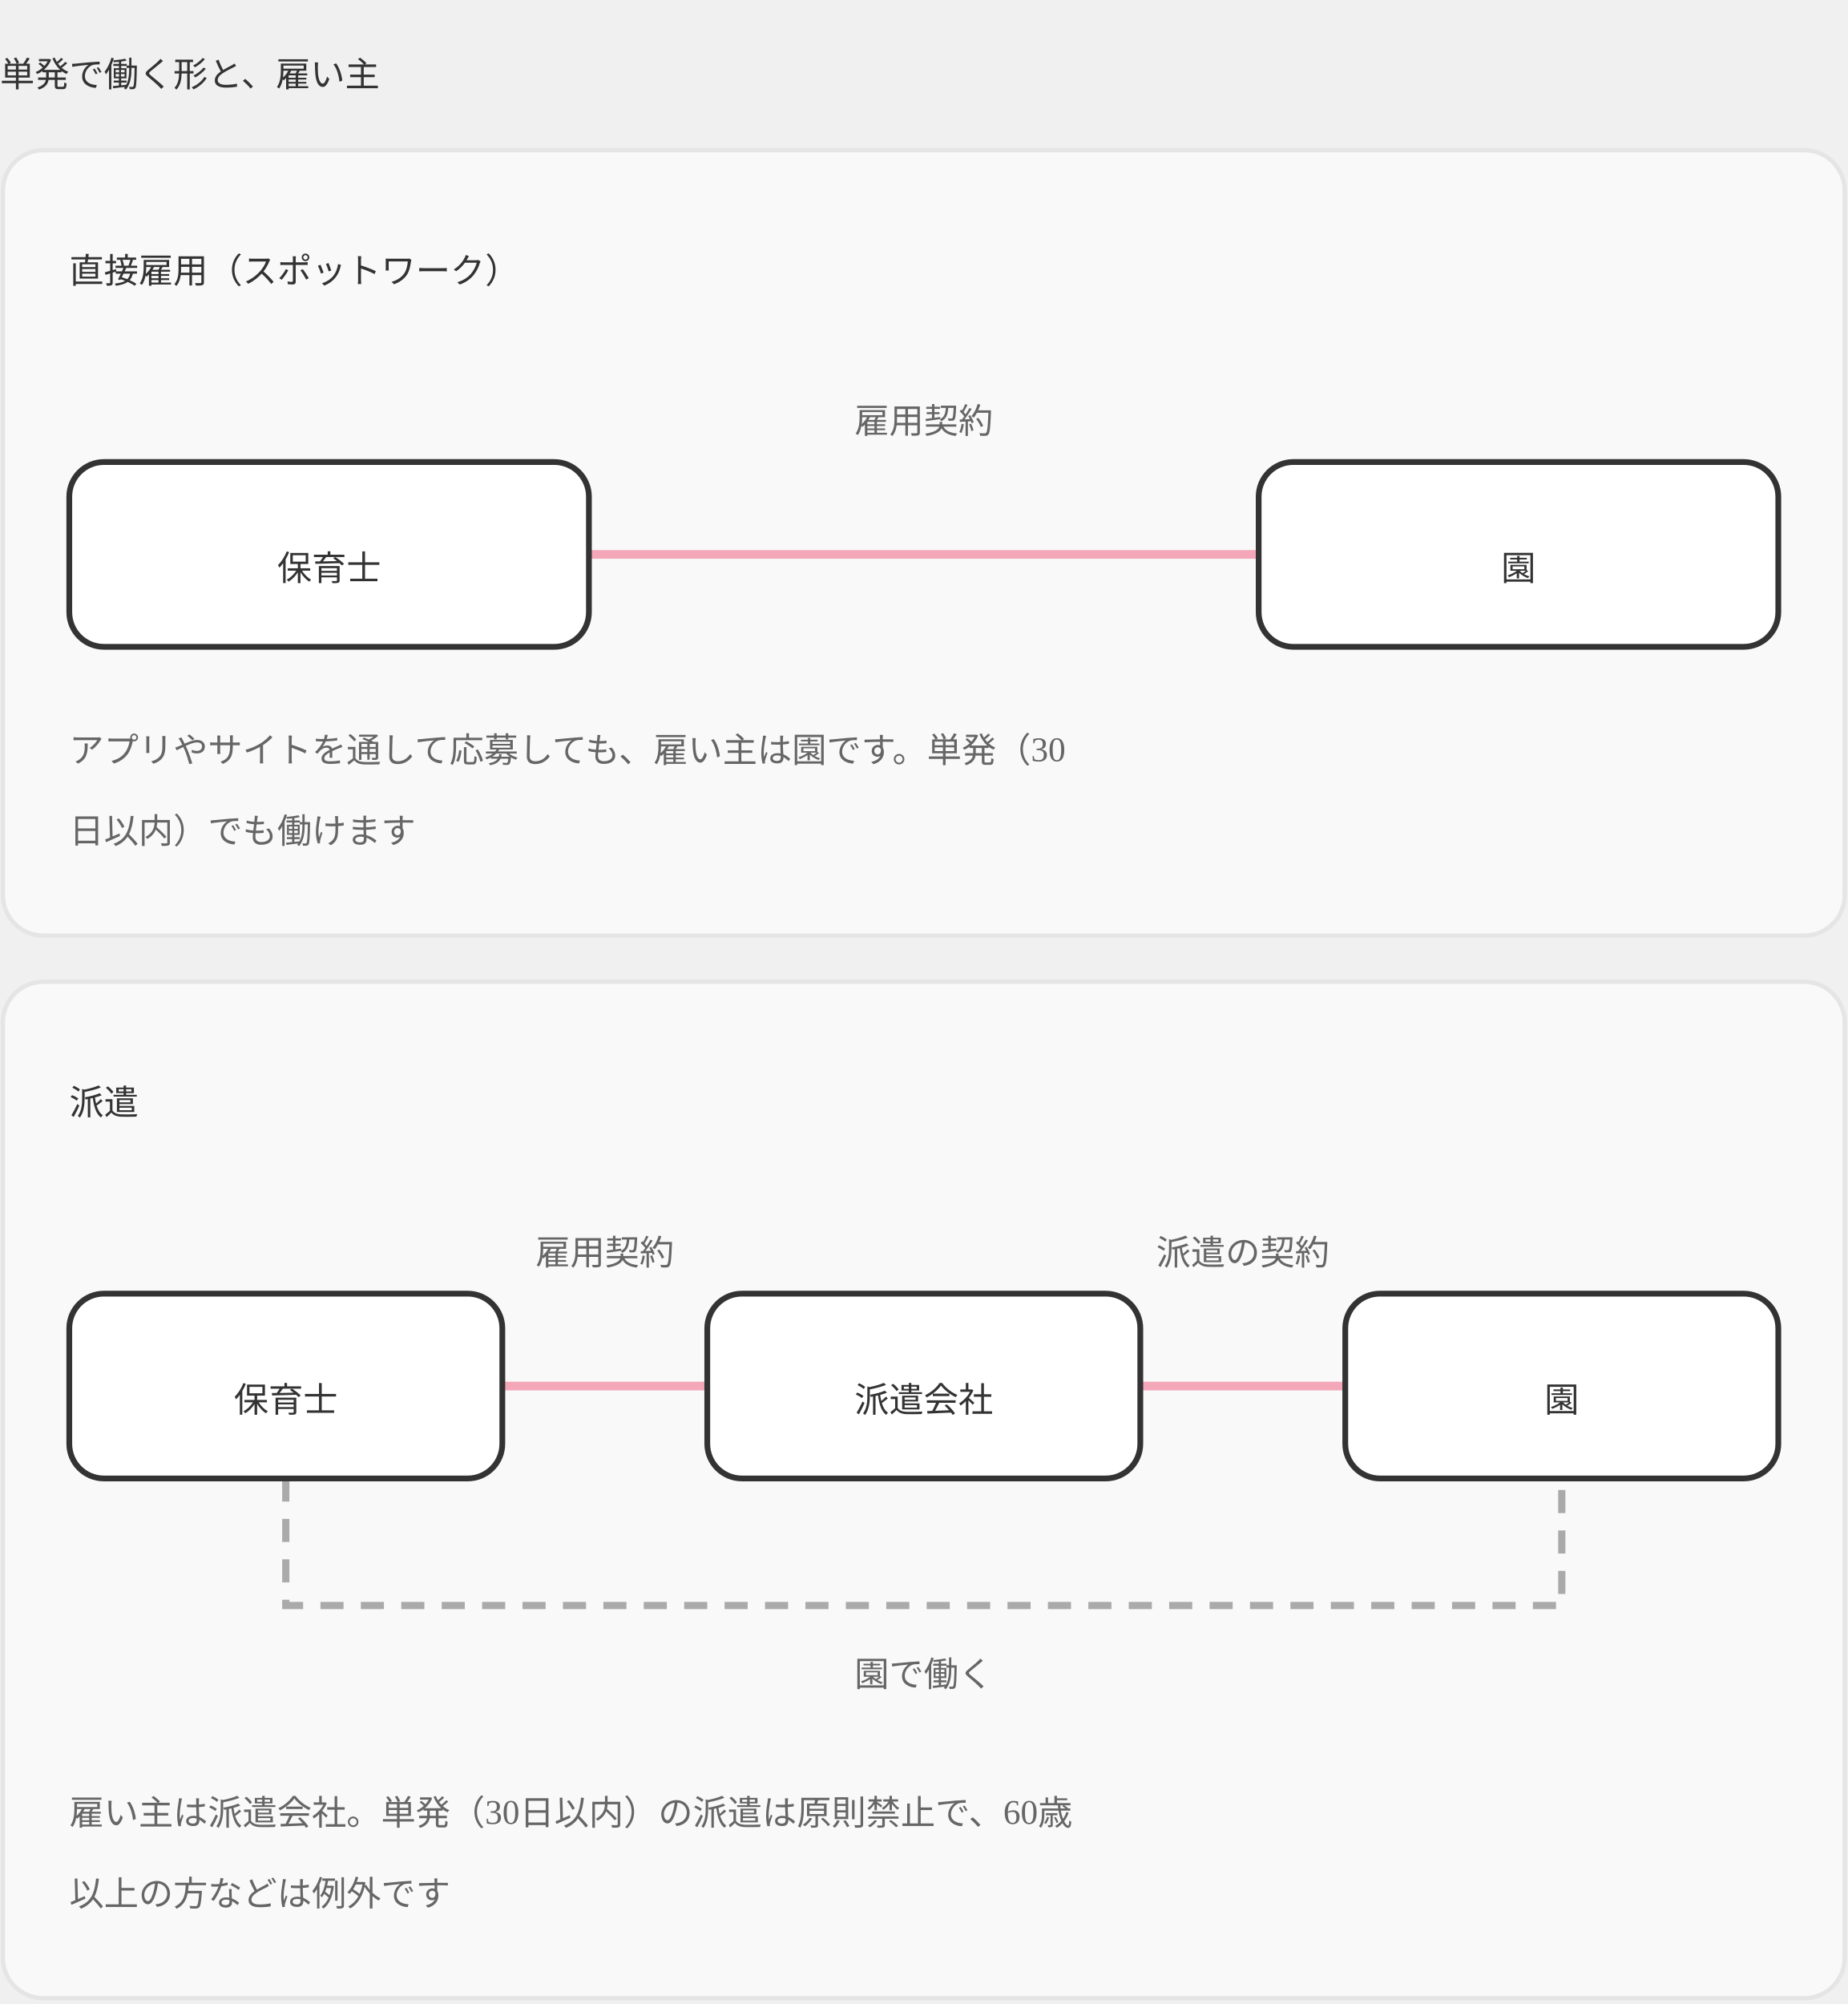
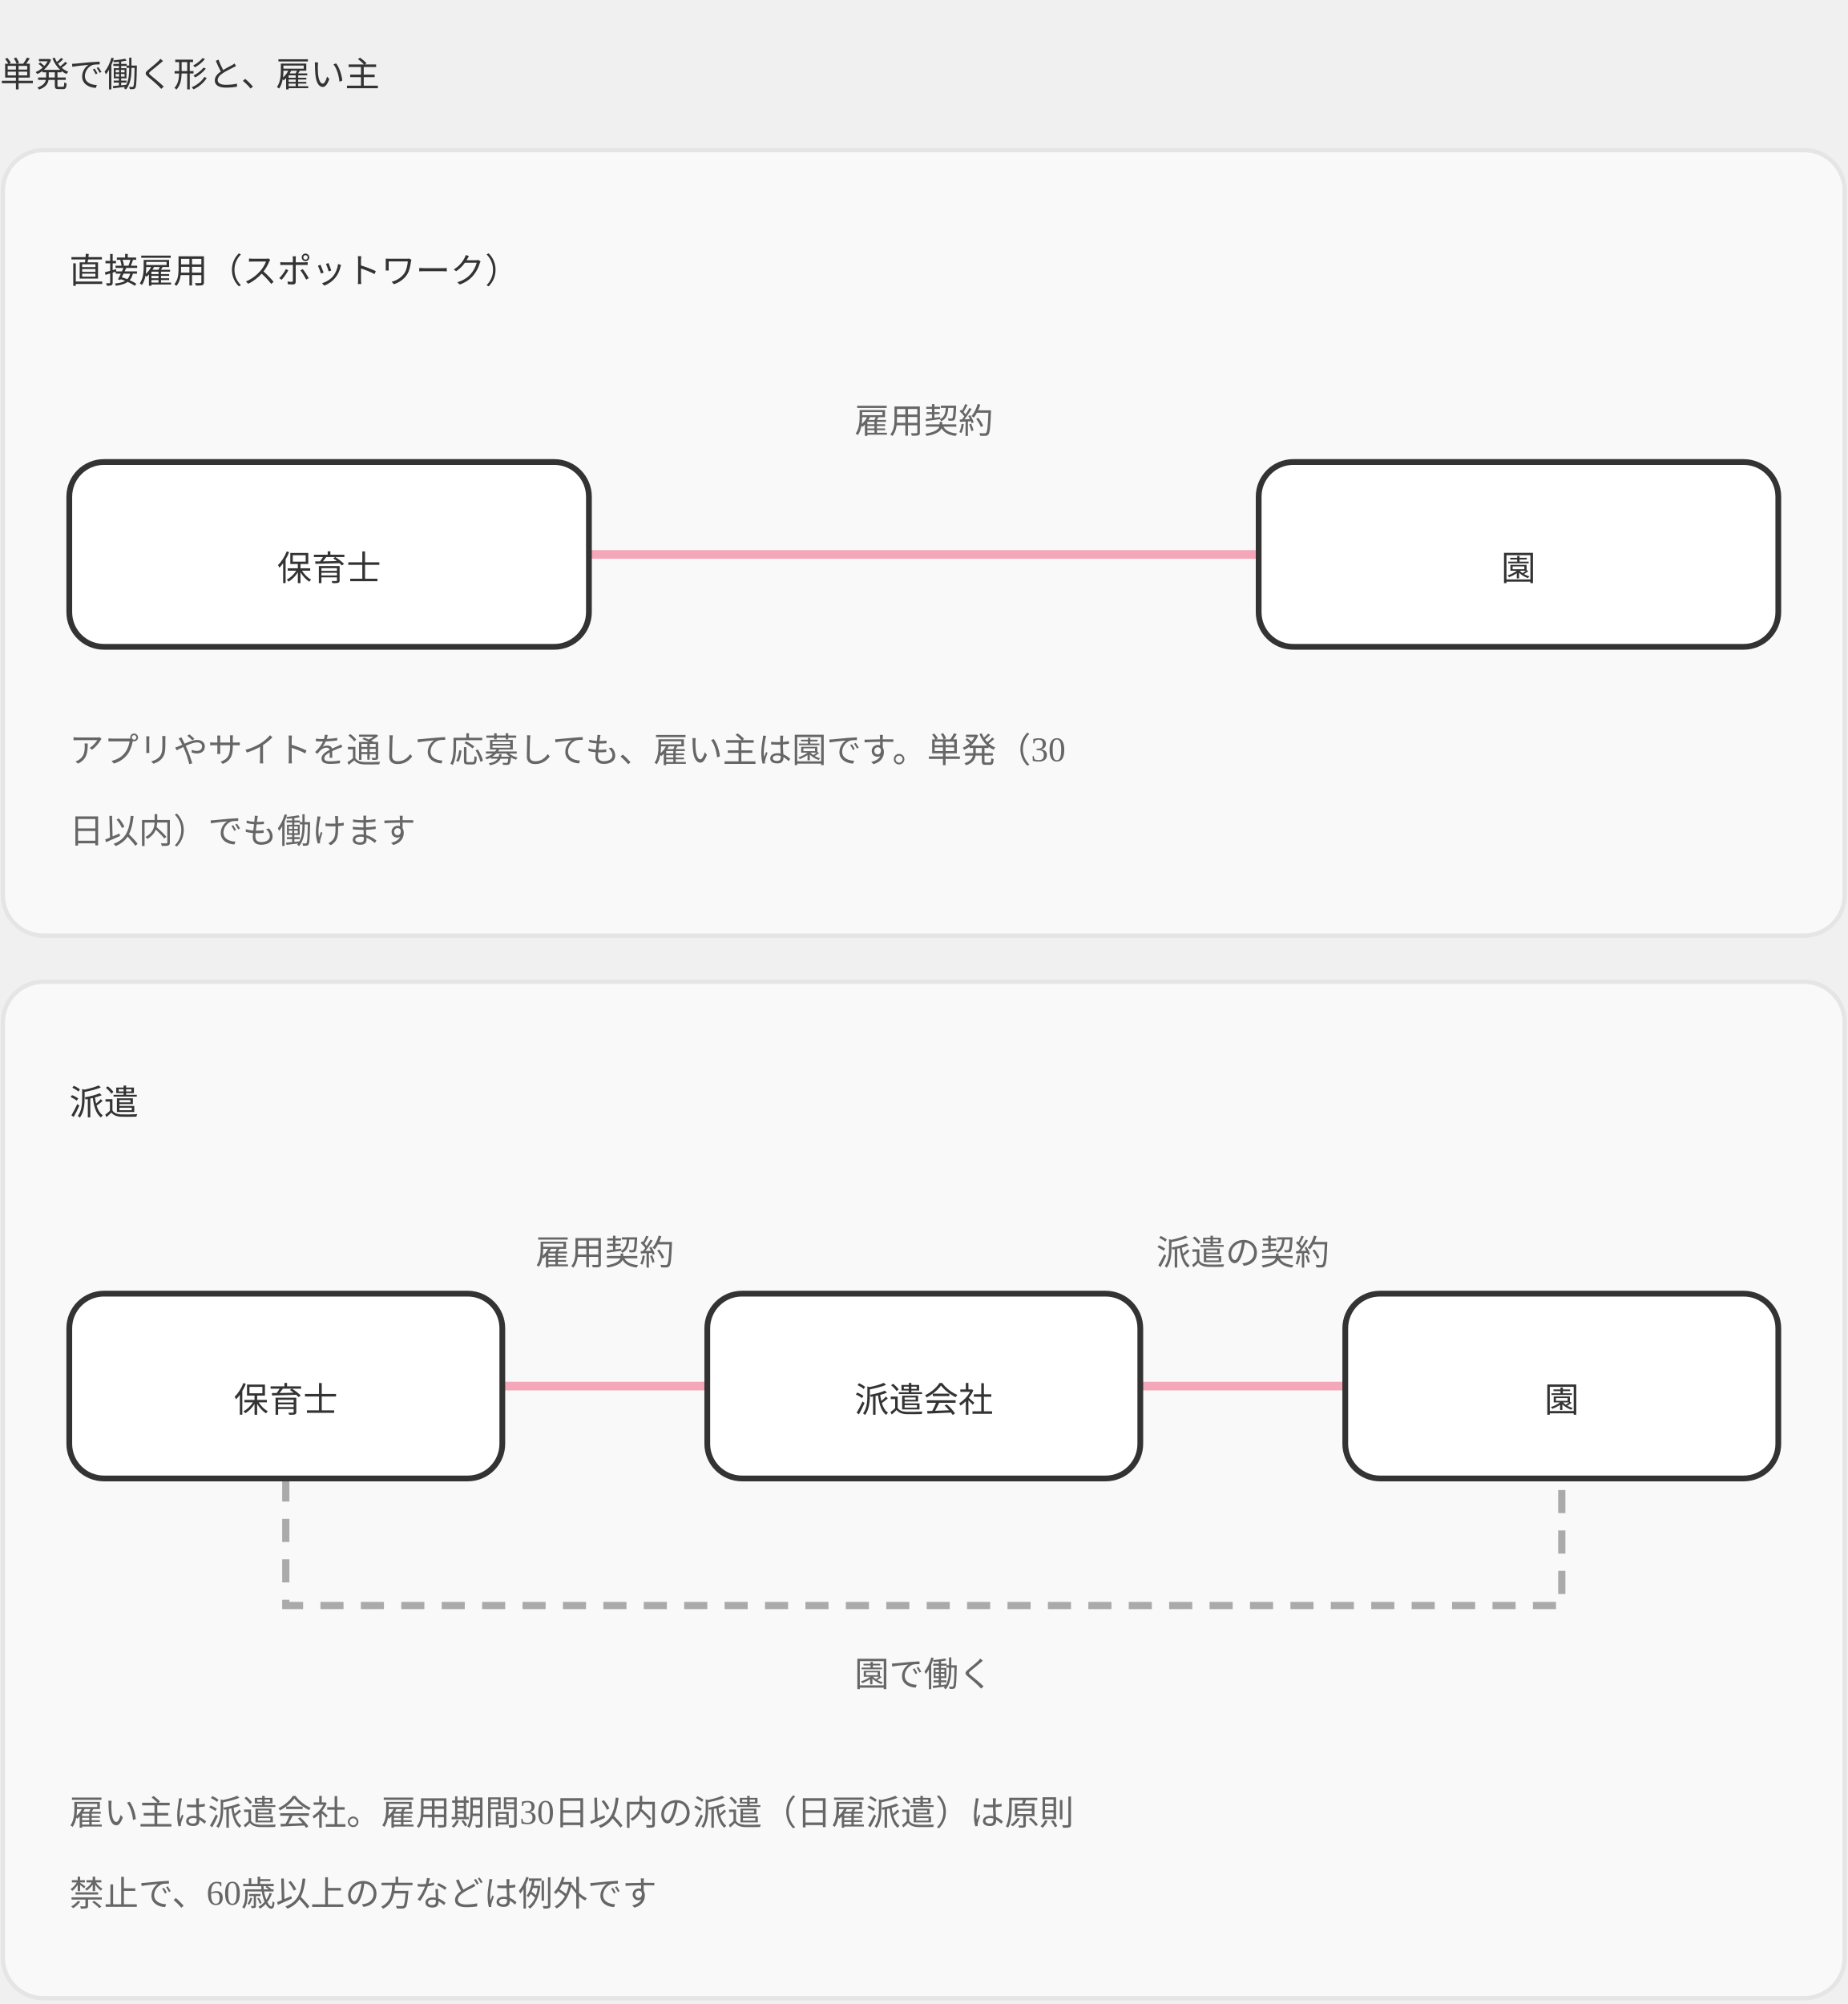
<svg xmlns="http://www.w3.org/2000/svg" viewBox="0 0 640 694" role="img" aria-labelledby="hoikushi-spot-hajimekata-keiyaku-t">
  <style>.h{font:700 26px var(--font-ja,sans-serif);fill:#333}.b{font:400 22px var(--font-body,sans-serif);fill:#333}.bb{font:700 24px var(--font-body,sans-serif);fill:#333}.s{font:400 20px var(--font-body,sans-serif);fill:#666}.n{font:700 22px var(--font-body,sans-serif);fill:#333}.t{font:700 28px var(--font-ja,sans-serif);fill:#333}</style>
  <rect x="1" y="340" width="638" height="352" rx="14" fill="#F9F9F9" stroke="#E5E5E5" stroke-width="1.5" />
  <rect x="1" y="52" width="638" height="272" rx="14" fill="#F9F9F9" stroke="#E5E5E5" stroke-width="1.5" />
  <text class="t" x="0" y="30">単発で働く形と、雇い主</text>
  <text class="h" x="24" y="98">直接雇用（スポットワーク）</text>
  <path d="M204 192 H436" stroke="#F4A7B9" stroke-width="3" />
  <text class="s" x="320" y="150" text-anchor="middle">雇用契約</text>
  <rect x="24" y="160" width="180" height="64" rx="12" fill="#FFFFFF" stroke="#333333" stroke-width="2" />
  <text class="bb" x="114" y="201" text-anchor="middle">保育士</text>
  <rect x="436" y="160" width="180" height="64" rx="12" fill="#FFFFFF" stroke="#333333" stroke-width="2" />
  <text class="bb" x="526" y="201" text-anchor="middle">園</text>
  <text class="s" x="24" y="264">アプリやサイトを通して応募しても、雇い主は園です。単発（30</text>
  <text class="s" x="24" y="292">日以内）でも働けます</text>
  <text class="h" x="24" y="386">派遣</text>
  <path d="M174 480 H245" stroke="#F4A7B9" stroke-width="3" />
  <text class="s" x="209.5" y="438" text-anchor="middle">雇用契約</text>
  <path d="M395 480 H466" stroke="#F4A7B9" stroke-width="3" />
  <text class="s" x="430.5" y="438" text-anchor="middle">派遣の契約</text>
  <path d="M99 512 V556 H541 V512" stroke="#AAAAAA" stroke-width="2.5" stroke-dasharray="8 6" fill="none" />
  <text class="s" x="320" y="584" text-anchor="middle">園で働く</text>
  <rect x="24" y="448" width="150" height="64" rx="12" fill="#FFFFFF" stroke="#333333" stroke-width="2" />
  <text class="bb" x="99" y="489" text-anchor="middle">保育士</text>
  <rect x="245" y="448" width="150" height="64" rx="12" fill="#FFFFFF" stroke="#333333" stroke-width="2" />
  <text class="bb" x="320" y="489" text-anchor="middle">派遣会社</text>
  <rect x="466" y="448" width="150" height="64" rx="12" fill="#FFFFFF" stroke="#333333" stroke-width="2" />
  <text class="bb" x="541" y="489" text-anchor="middle">園</text>
-   <text class="s" x="24" y="632">雇い主は派遣会社。単発（30日以内）の派遣は原則禁止で、60歳</text>
-   <text class="s" x="24" y="660">以上の方などは例外です</text>
+   <text class="s" x="24" y="632">雇い主は派遣会社。雇用期間30日以内の派遣（日雇派遣）は原則</text>
+   <text class="s" x="24" y="660">禁止で、60歳以上の方などは例外です</text>
</svg>
